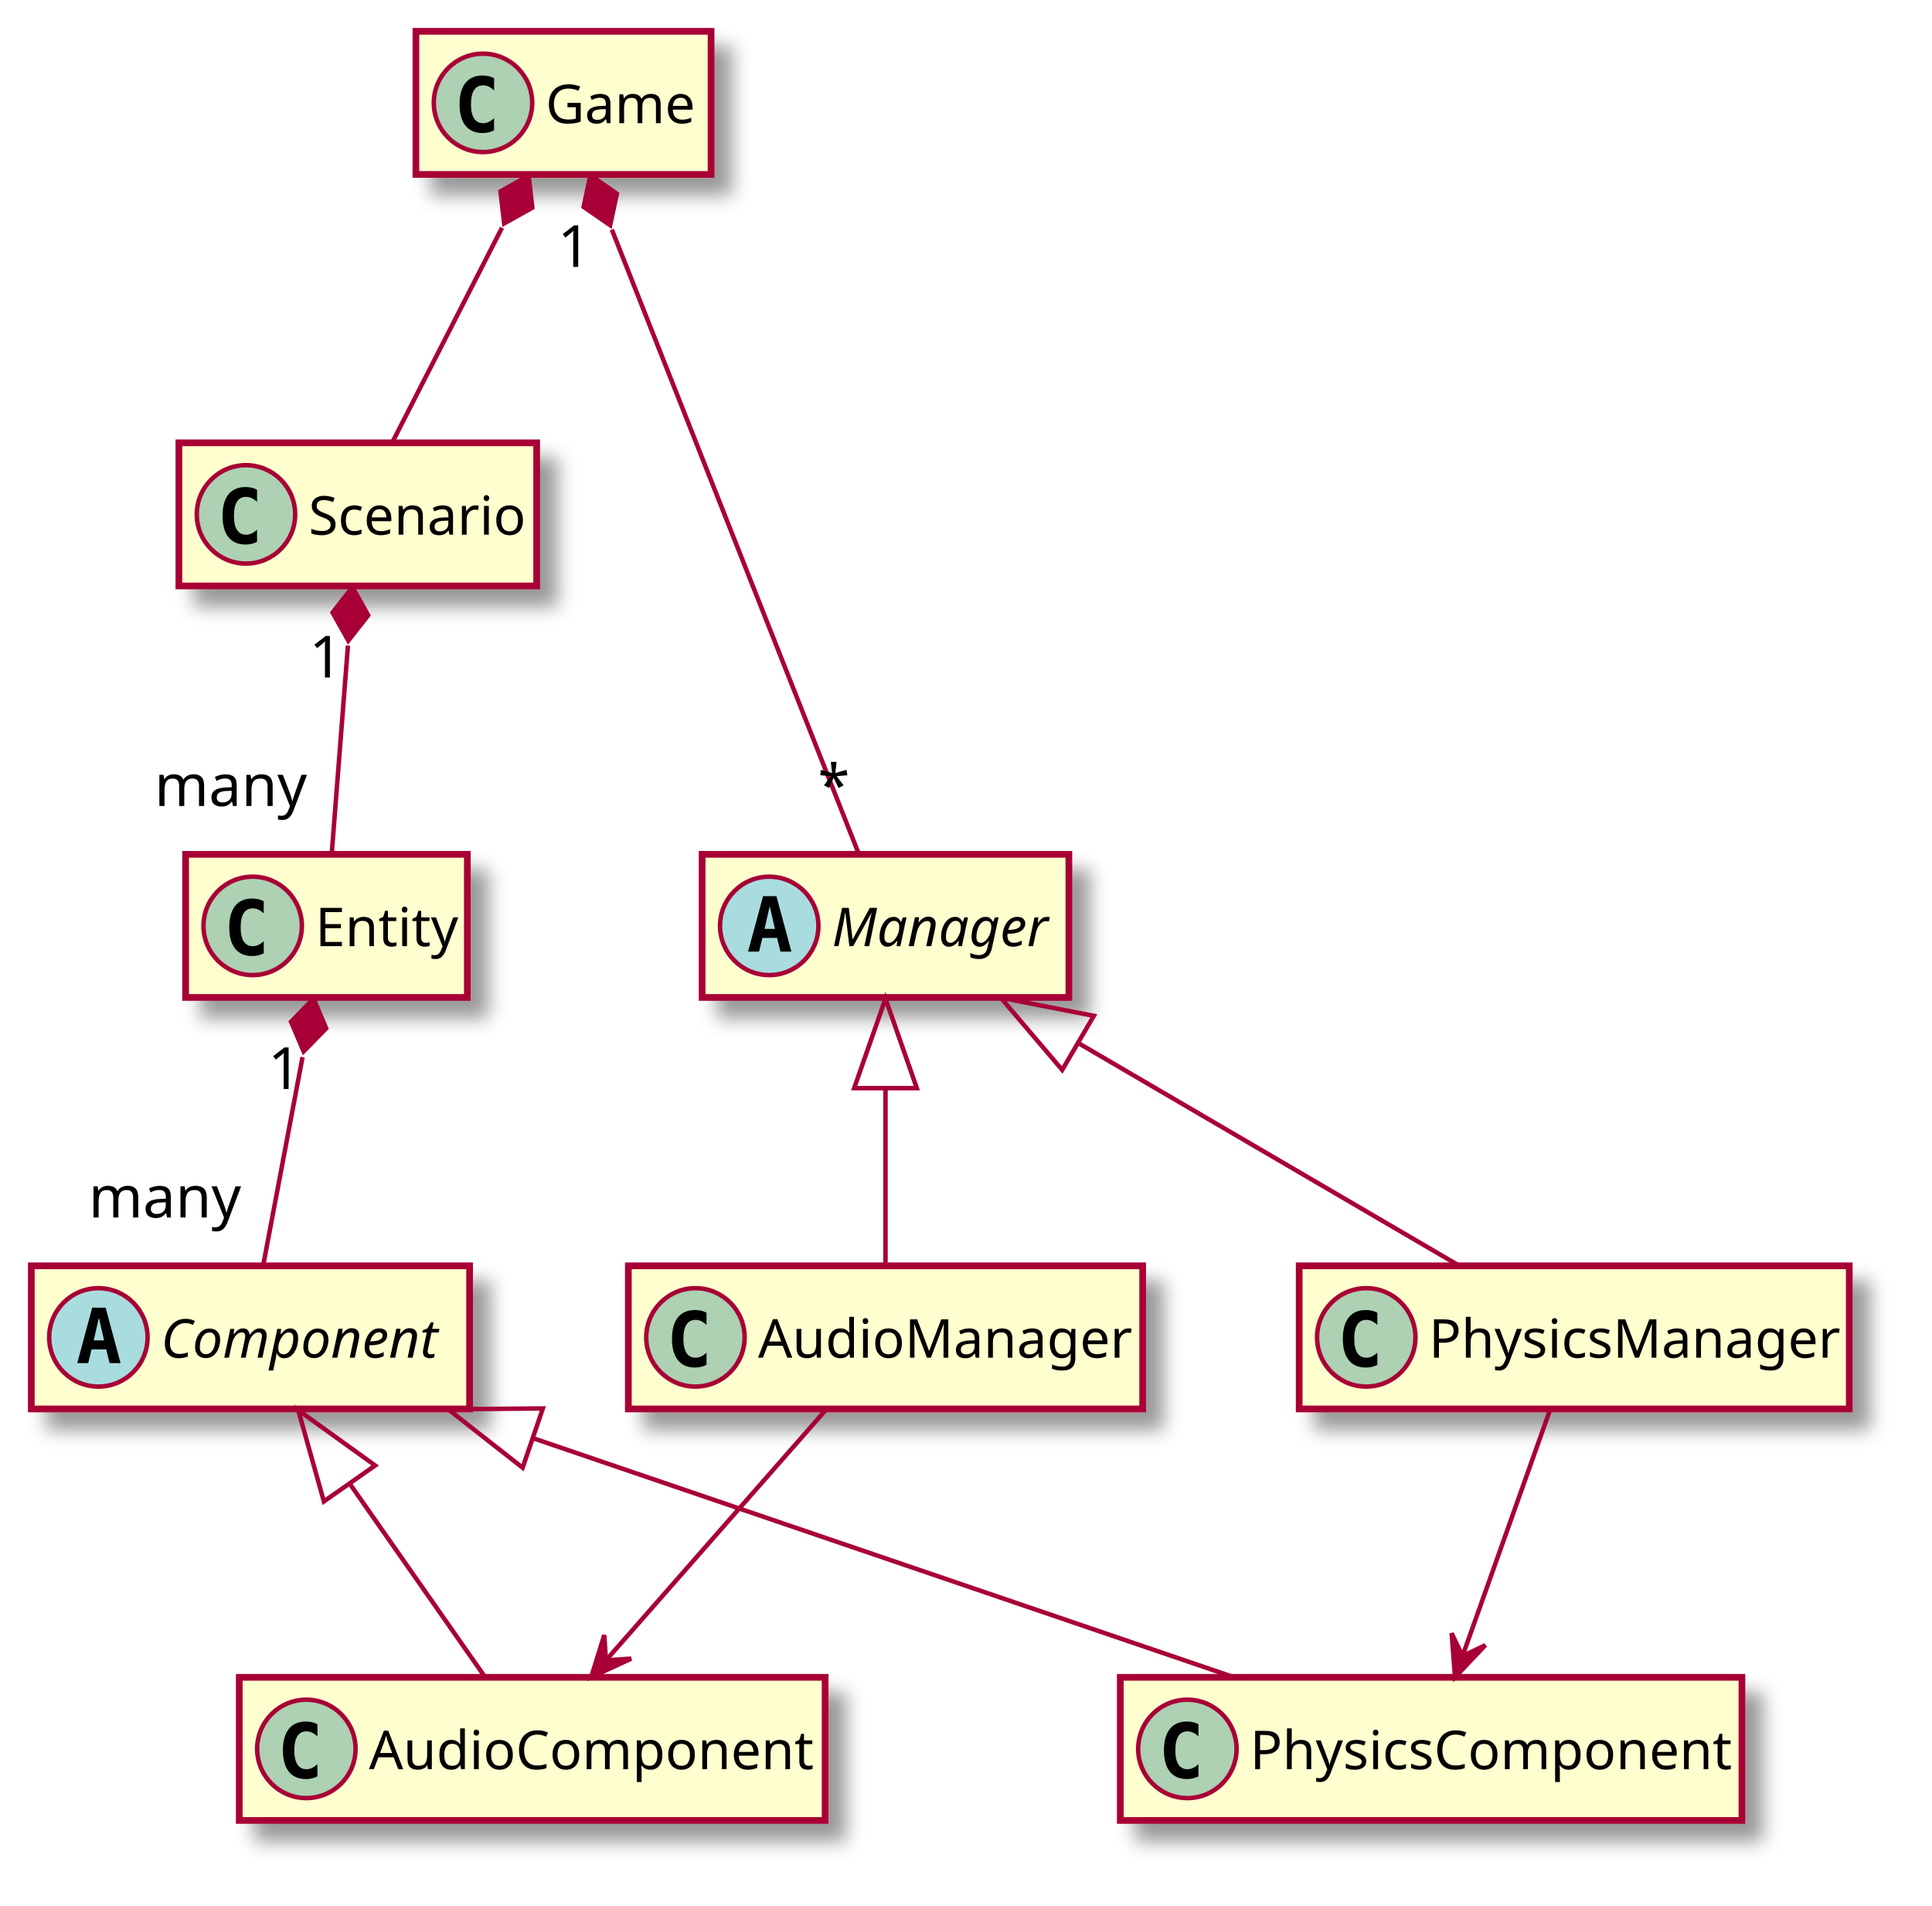
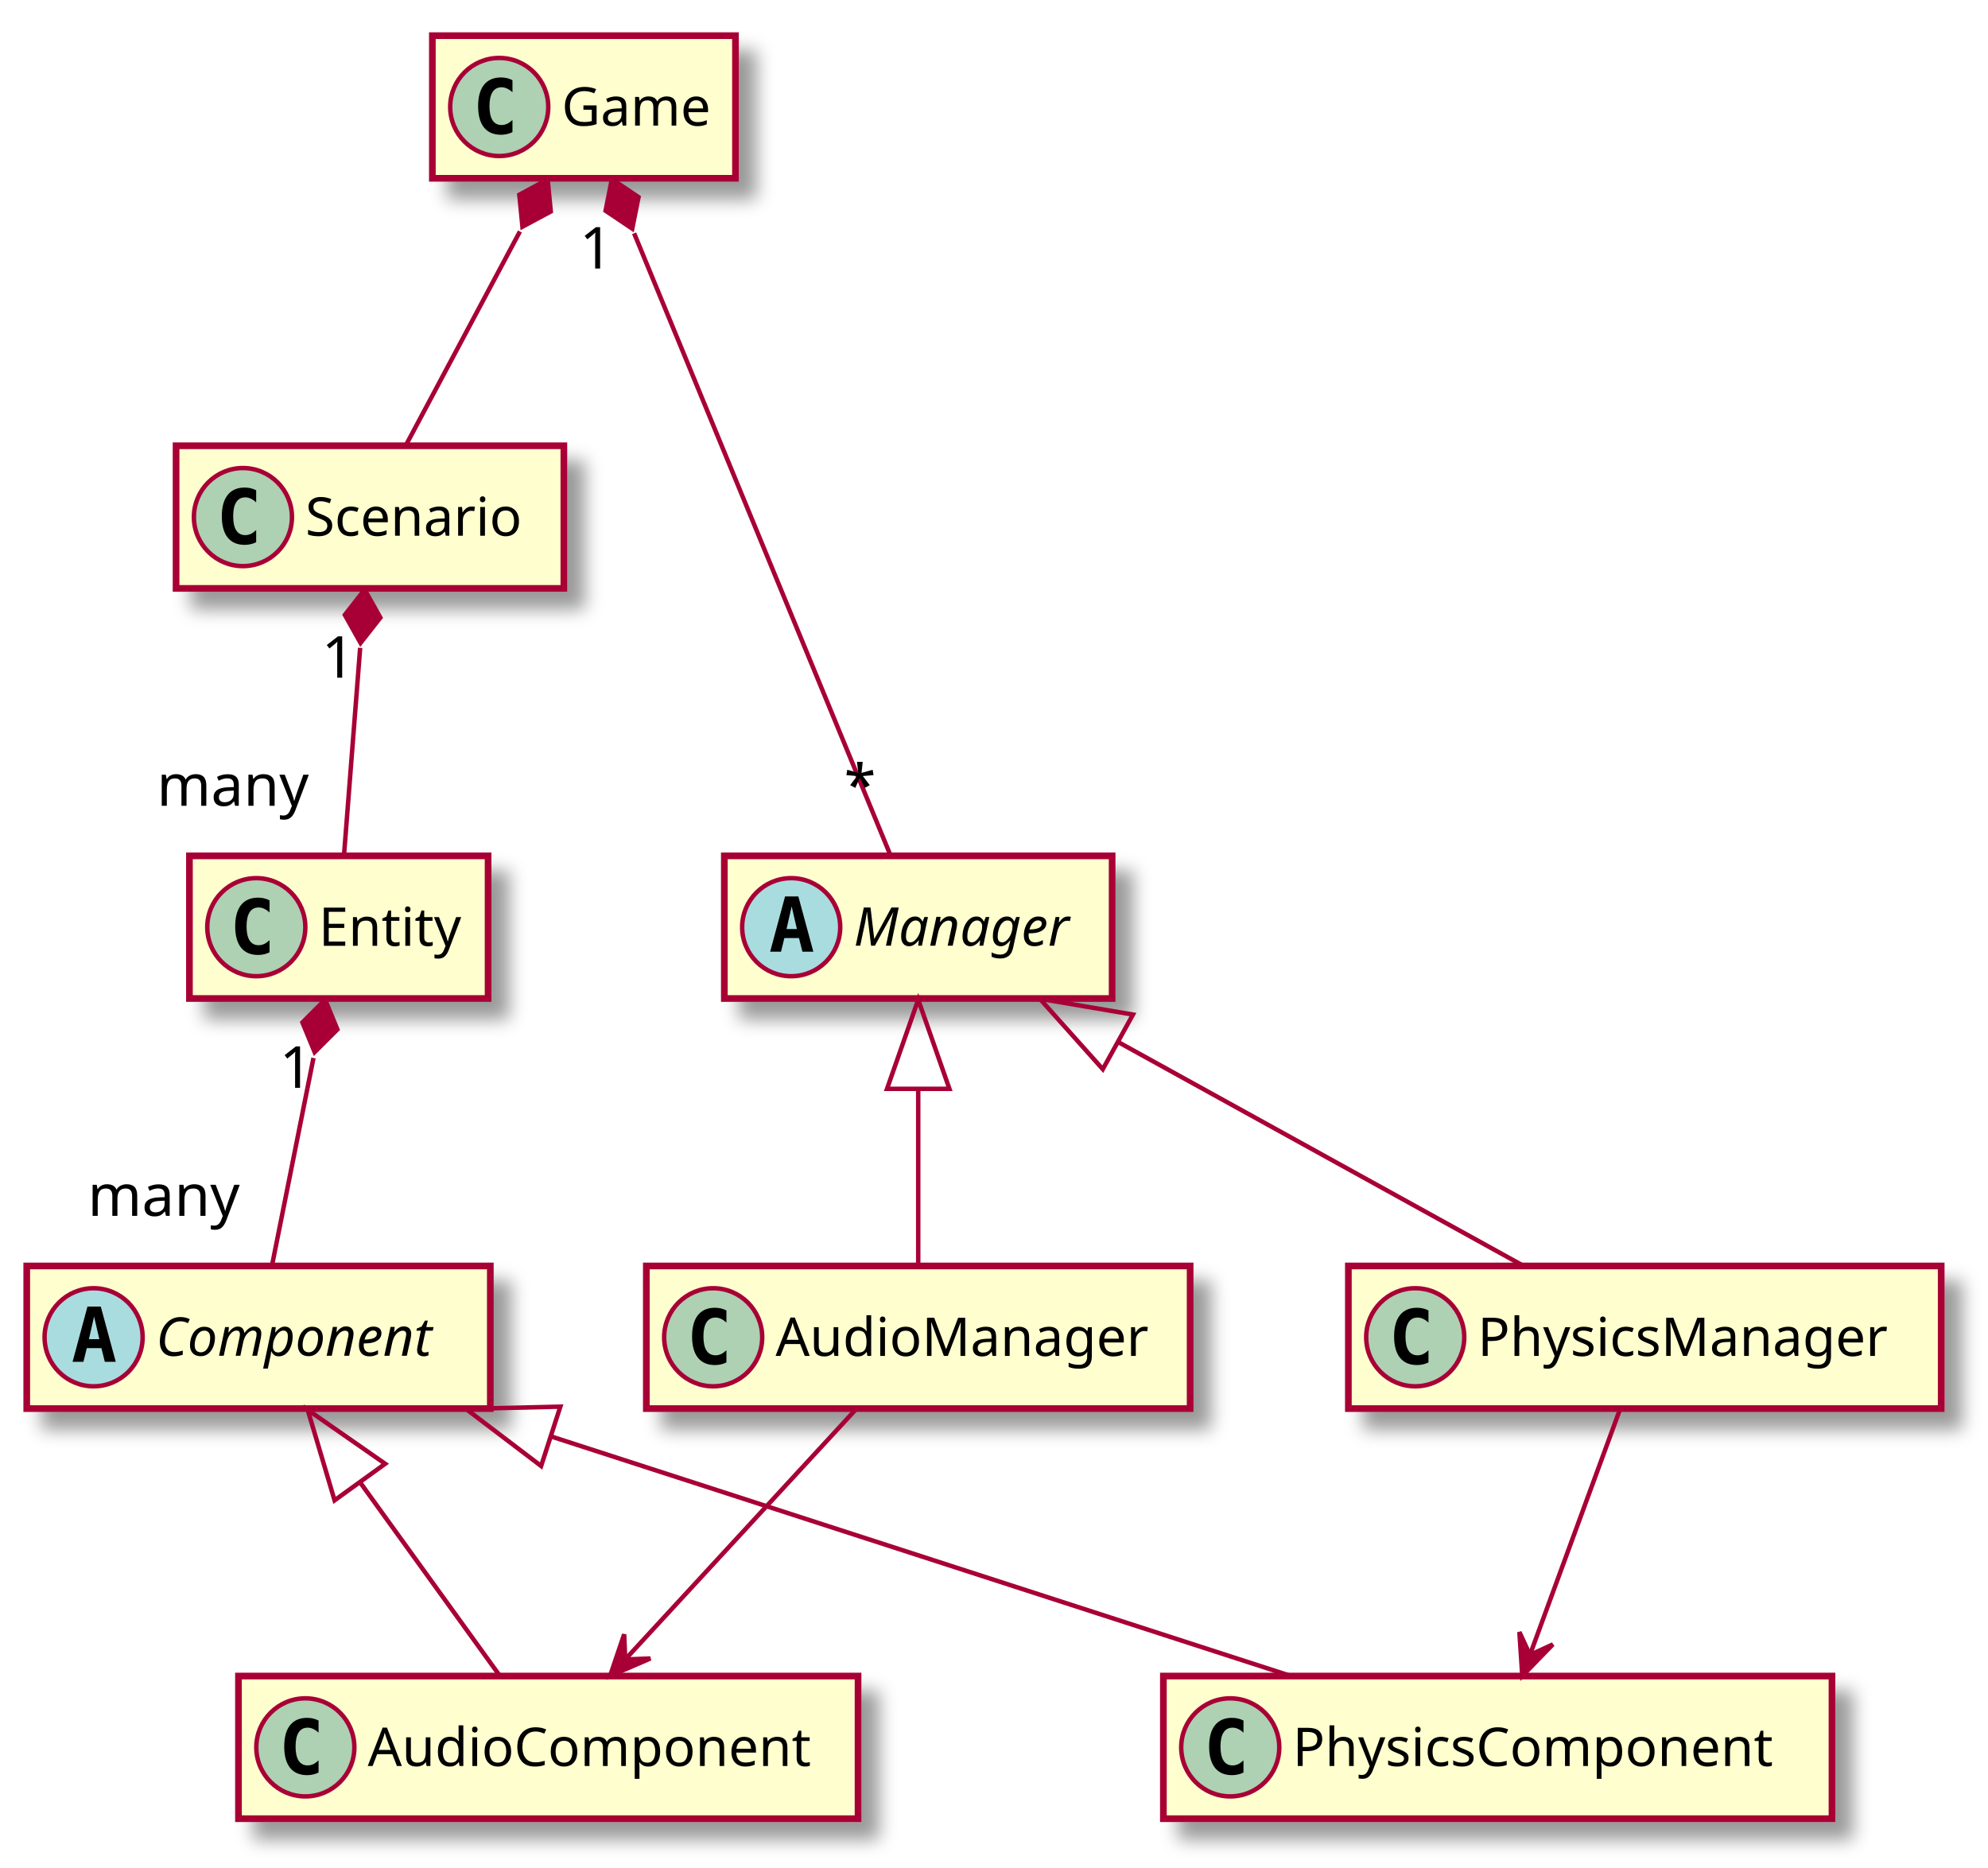
- <svg xmlns="http://www.w3.org/2000/svg" contentScriptType="application/ecmascript" contentStyleType="text/css" height="426px" preserveAspectRatio="none" style="width:432px;height:426px;" version="1.1" viewBox="0 0 432 426" width="432px" zoomAndPan="magnify">
+ <svg xmlns="http://www.w3.org/2000/svg" contentScriptType="application/ecmascript" contentStyleType="text/css" height="419px" preserveAspectRatio="none" style="width:446px;height:419px;" version="1.1" viewBox="0 0 446 419" width="446px" zoomAndPan="magnify">
  <defs>
    <filter height="300%" id="f1g29ad0pdiwiv" width="300%" x="-1" y="-1">
      <feGaussianBlur result="blurOut" stdDeviation="2.0" />
      <feColorMatrix in="blurOut" result="blurOut2" type="matrix" values="0 0 0 0 0 0 0 0 0 0 0 0 0 0 0 0 0 0 .4 0" />
      <feOffset dx="4.0" dy="4.0" in="blurOut2" result="blurOut3" />
      <feBlend in="SourceGraphic" in2="blurOut3" mode="normal" />
    </filter>
  </defs>
  <g>
-     <rect codeLine="1" fill="#FEFECE" filter="url(#f1g29ad0pdiwiv)" height="32" id="Manager" style="stroke: #A80036; stroke-width: 1.5;" width="82" x="157" y="191" />
-     <ellipse cx="172" cy="207" fill="#A9DCDF" rx="11" ry="11" style="stroke: #A80036; stroke-width: 1.0;" />
-     <path d="M172.113,202.598 L170.959,207.67 L173.275,207.67 Z M170.619,200.357 L173.616,200.357 L176.961,212.75 L174.512,212.75 L173.749,209.687 L170.47,209.687 L169.723,212.75 L167.274,212.75 Z " />
-     <text fill="#000000" font-family="sans-serif" font-size="12" font-style="italic" lengthAdjust="spacingAndGlyphs" textLength="50" x="186" y="211.535">Manager</text>
-     <rect codeLine="2" fill="#FEFECE" filter="url(#f1g29ad0pdiwiv)" height="32" id="Component" style="stroke: #A80036; stroke-width: 1.5;" width="98" x="7" y="283" />
-     <ellipse cx="22" cy="299" fill="#A9DCDF" rx="11" ry="11" style="stroke: #A80036; stroke-width: 1.0;" />
-     <path d="M22.113,294.598 L20.959,299.67 L23.275,299.67 Z M20.619,292.357 L23.616,292.357 L26.961,304.75 L24.512,304.75 L23.748,301.687 L20.47,301.687 L19.723,304.75 L17.274,304.75 Z " />
-     <text fill="#000000" font-family="sans-serif" font-size="12" font-style="italic" lengthAdjust="spacingAndGlyphs" textLength="66" x="36" y="303.535">Component</text>
-     <rect fill="#FEFECE" filter="url(#f1g29ad0pdiwiv)" height="32" id="PhysicsManager" style="stroke: #A80036; stroke-width: 1.5;" width="123" x="290.5" y="283" />
-     <ellipse cx="305.5" cy="299" fill="#ADD1B2" rx="11" ry="11" style="stroke: #A80036; stroke-width: 1.0;" />
-     <path d="M307.973,305.143 Q307.392,305.442 306.753,305.591 Q306.114,305.741 305.408,305.741 Q302.901,305.741 301.582,304.089 Q300.262,302.437 300.262,299.316 Q300.262,296.187 301.582,294.535 Q302.901,292.883 305.408,292.883 Q306.114,292.883 306.761,293.032 Q307.409,293.182 307.973,293.481 L307.973,296.203 Q307.342,295.622 306.749,295.352 Q306.155,295.082 305.524,295.082 Q304.18,295.082 303.495,296.149 Q302.81,297.216 302.81,299.316 Q302.81,301.408 303.495,302.474 Q304.18,303.541 305.524,303.541 Q306.155,303.541 306.749,303.271 Q307.342,303.002 307.973,302.42 Z " />
-     <text fill="#000000" font-family="sans-serif" font-size="12" lengthAdjust="spacingAndGlyphs" textLength="91" x="319.5" y="303.535">PhysicsManager</text>
-     <rect fill="#FEFECE" filter="url(#f1g29ad0pdiwiv)" height="32" id="AudioManager" style="stroke: #A80036; stroke-width: 1.5;" width="115" x="140.5" y="283" />
-     <ellipse cx="155.5" cy="299" fill="#ADD1B2" rx="11" ry="11" style="stroke: #A80036; stroke-width: 1.0;" />
-     <path d="M157.973,305.143 Q157.392,305.442 156.753,305.591 Q156.114,305.741 155.408,305.741 Q152.901,305.741 151.582,304.089 Q150.262,302.437 150.262,299.316 Q150.262,296.187 151.582,294.535 Q152.901,292.883 155.408,292.883 Q156.114,292.883 156.761,293.032 Q157.409,293.182 157.973,293.481 L157.973,296.203 Q157.342,295.622 156.749,295.352 Q156.155,295.082 155.524,295.082 Q154.18,295.082 153.495,296.149 Q152.81,297.216 152.81,299.316 Q152.81,301.408 153.495,302.474 Q154.18,303.541 155.524,303.541 Q156.155,303.541 156.749,303.271 Q157.342,303.002 157.973,302.42 Z " />
-     <text fill="#000000" font-family="sans-serif" font-size="12" lengthAdjust="spacingAndGlyphs" textLength="83" x="169.5" y="303.535">AudioManager</text>
-     <rect fill="#FEFECE" filter="url(#f1g29ad0pdiwiv)" height="32" id="Game" style="stroke: #A80036; stroke-width: 1.5;" width="66" x="93" y="7" />
-     <ellipse cx="108" cy="23" fill="#ADD1B2" rx="11" ry="11" style="stroke: #A80036; stroke-width: 1.0;" />
-     <path d="M110.473,29.143 Q109.892,29.442 109.253,29.591 Q108.614,29.741 107.908,29.741 Q105.401,29.741 104.082,28.089 Q102.762,26.437 102.762,23.316 Q102.762,20.186 104.082,18.535 Q105.401,16.883 107.908,16.883 Q108.614,16.883 109.261,17.032 Q109.909,17.182 110.473,17.48 L110.473,20.203 Q109.842,19.622 109.249,19.352 Q108.655,19.082 108.024,19.082 Q106.68,19.082 105.995,20.149 Q105.31,21.216 105.31,23.316 Q105.31,25.408 105.995,26.474 Q106.68,27.541 108.024,27.541 Q108.655,27.541 109.249,27.271 Q109.842,27.002 110.473,26.42 Z " />
-     <text fill="#000000" font-family="sans-serif" font-size="12" lengthAdjust="spacingAndGlyphs" textLength="34" x="122" y="27.535">Game</text>
-     <rect fill="#FEFECE" filter="url(#f1g29ad0pdiwiv)" height="32" id="Scenario" style="stroke: #A80036; stroke-width: 1.5;" width="80" x="40" y="99" />
-     <ellipse cx="55" cy="115" fill="#ADD1B2" rx="11" ry="11" style="stroke: #A80036; stroke-width: 1.0;" />
-     <path d="M57.473,121.143 Q56.892,121.442 56.253,121.591 Q55.614,121.741 54.908,121.741 Q52.401,121.741 51.081,120.089 Q49.762,118.437 49.762,115.316 Q49.762,112.186 51.081,110.535 Q52.401,108.883 54.908,108.883 Q55.614,108.883 56.261,109.032 Q56.909,109.182 57.473,109.481 L57.473,112.203 Q56.842,111.622 56.249,111.352 Q55.655,111.082 55.024,111.082 Q53.68,111.082 52.995,112.149 Q52.31,113.216 52.31,115.316 Q52.31,117.408 52.995,118.474 Q53.68,119.541 55.024,119.541 Q55.655,119.541 56.249,119.271 Q56.842,119.001 57.473,118.42 Z " />
-     <text fill="#000000" font-family="sans-serif" font-size="12" lengthAdjust="spacingAndGlyphs" textLength="48" x="69" y="119.535">Scenario</text>
-     <rect fill="#FEFECE" filter="url(#f1g29ad0pdiwiv)" height="32" id="Entity" style="stroke: #A80036; stroke-width: 1.5;" width="63" x="41.5" y="191" />
-     <ellipse cx="56.5" cy="207" fill="#ADD1B2" rx="11" ry="11" style="stroke: #A80036; stroke-width: 1.0;" />
-     <path d="M58.973,213.143 Q58.392,213.442 57.753,213.591 Q57.114,213.741 56.408,213.741 Q53.901,213.741 52.581,212.089 Q51.262,210.437 51.262,207.316 Q51.262,204.186 52.581,202.535 Q53.901,200.883 56.408,200.883 Q57.114,200.883 57.761,201.032 Q58.409,201.182 58.973,201.481 L58.973,204.203 Q58.342,203.622 57.749,203.352 Q57.155,203.083 56.524,203.083 Q55.18,203.083 54.495,204.149 Q53.81,205.216 53.81,207.316 Q53.81,209.408 54.495,210.474 Q55.18,211.541 56.524,211.541 Q57.155,211.541 57.749,211.271 Q58.342,211.001 58.973,210.42 Z " />
-     <text fill="#000000" font-family="sans-serif" font-size="12" lengthAdjust="spacingAndGlyphs" textLength="31" x="70.5" y="211.535">Entity</text>
-     <rect fill="#FEFECE" filter="url(#f1g29ad0pdiwiv)" height="32" id="PhysicsComponent" style="stroke: #A80036; stroke-width: 1.5;" width="139" x="250.5" y="375" />
-     <ellipse cx="265.5" cy="391" fill="#ADD1B2" rx="11" ry="11" style="stroke: #A80036; stroke-width: 1.0;" />
-     <path d="M267.973,397.143 Q267.392,397.442 266.753,397.591 Q266.114,397.741 265.408,397.741 Q262.901,397.741 261.582,396.089 Q260.262,394.437 260.262,391.316 Q260.262,388.187 261.582,386.535 Q262.901,384.883 265.408,384.883 Q266.114,384.883 266.761,385.032 Q267.409,385.182 267.973,385.481 L267.973,388.203 Q267.342,387.622 266.749,387.352 Q266.155,387.082 265.524,387.082 Q264.18,387.082 263.495,388.149 Q262.81,389.216 262.81,391.316 Q262.81,393.408 263.495,394.474 Q264.18,395.541 265.524,395.541 Q266.155,395.541 266.749,395.271 Q267.342,395.002 267.973,394.42 Z " />
-     <text fill="#000000" font-family="sans-serif" font-size="12" lengthAdjust="spacingAndGlyphs" textLength="107" x="279.5" y="395.535">PhysicsComponent</text>
-     <rect fill="#FEFECE" filter="url(#f1g29ad0pdiwiv)" height="32" id="AudioComponent" style="stroke: #A80036; stroke-width: 1.5;" width="131" x="53.5" y="375" />
-     <ellipse cx="68.5" cy="391" fill="#ADD1B2" rx="11" ry="11" style="stroke: #A80036; stroke-width: 1.0;" />
-     <path d="M70.973,397.143 Q70.392,397.442 69.753,397.591 Q69.114,397.741 68.408,397.741 Q65.901,397.741 64.582,396.089 Q63.262,394.437 63.262,391.316 Q63.262,388.187 64.582,386.535 Q65.901,384.883 68.408,384.883 Q69.114,384.883 69.761,385.032 Q70.409,385.182 70.973,385.481 L70.973,388.203 Q70.342,387.622 69.749,387.352 Q69.155,387.082 68.524,387.082 Q67.18,387.082 66.495,388.149 Q65.81,389.216 65.81,391.316 Q65.81,393.408 66.495,394.474 Q67.18,395.541 68.524,395.541 Q69.155,395.541 69.749,395.271 Q70.342,395.002 70.973,394.42 Z " />
-     <text fill="#000000" font-family="sans-serif" font-size="12" lengthAdjust="spacingAndGlyphs" textLength="99" x="82.5" y="395.535">AudioComponent</text>
-     <path codeLine="3" d="M241.34,233.33 C268.66,249.29 303.02,269.37 326.14,282.89 " fill="none" id="Manager-backto-PhysicsManager" style="stroke: #A80036; stroke-width: 1.0;" />
-     <polygon fill="none" points="237.51,239.2,223.78,223.06,244.58,227.11,237.51,239.2" style="stroke: #A80036; stroke-width: 1.0;" />
-     <path codeLine="4" d="M198,243.61 C198,257.31 198,272.22 198,282.96 " fill="none" id="Manager-backto-AudioManager" style="stroke: #A80036; stroke-width: 1.0;" />
-     <polygon fill="none" points="191,243.27,198,223.27,205,243.27,191,243.27" style="stroke: #A80036; stroke-width: 1.0;" />
-     <path codeLine="5" d="M136.81,51.33 C152.21,90.26 179.93,160.32 192.05,190.97 " fill="none" id="Game-backto-Manager" style="stroke: #A80036; stroke-width: 1.0;" />
-     <polygon fill="#A80036" points="132.01,39.2,130.5,46.251,136.428,50.357,137.938,43.306,132.01,39.2" style="stroke: #A80036; stroke-width: 1.0;" />
-     <text fill="#000000" font-family="sans-serif" font-size="13" lengthAdjust="spacingAndGlyphs" textLength="8" x="124.676" y="59.67">1</text>
-     <text fill="#000000" font-family="sans-serif" font-size="13" lengthAdjust="spacingAndGlyphs" textLength="6" x="182.862" y="180.211">*</text>
-     <path codeLine="6" d="M112.24,50.93 C104.2,66.65 94.37,85.89 87.69,98.96 " fill="none" id="Game-backto-Scenario" style="stroke: #A80036; stroke-width: 1.0;" />
-     <polygon fill="#A80036" points="118.2,39.27,111.908,42.792,112.739,49.955,119.031,46.433,118.2,39.27" style="stroke: #A80036; stroke-width: 1.0;" />
-     <path codeLine="7" d="M77.8,144.34 C76.59,159.79 75.16,178.28 74.17,190.96 " fill="none" id="Scenario-backto-Entity" style="stroke: #A80036; stroke-width: 1.0;" />
-     <polygon fill="#A80036" points="78.81,131.27,74.36,136.944,77.887,143.234,82.336,137.56,78.81,131.27" style="stroke: #A80036; stroke-width: 1.0;" />
-     <text fill="#000000" font-family="sans-serif" font-size="13" lengthAdjust="spacingAndGlyphs" textLength="8" x="69.156" y="151.464">1</text>
-     <text fill="#000000" font-family="sans-serif" font-size="13" lengthAdjust="spacingAndGlyphs" textLength="34" x="34.531" y="180.198">many</text>
-     <path codeLine="8" d="M67.65,236.34 C64.73,251.79 61.24,270.28 58.84,282.96 " fill="none" id="Entity-backto-Component" style="stroke: #A80036; stroke-width: 1.0;" />
-     <polygon fill="#A80036" points="70.12,223.27,65.075,228.423,67.891,235.061,72.936,229.909,70.12,223.27" style="stroke: #A80036; stroke-width: 1.0;" />
-     <text fill="#000000" font-family="sans-serif" font-size="13" lengthAdjust="spacingAndGlyphs" textLength="8" x="59.927" y="243.464">1</text>
-     <text fill="#000000" font-family="sans-serif" font-size="13" lengthAdjust="spacingAndGlyphs" textLength="34" x="19.796" y="272.198">many</text>
-     <path codeLine="9" d="M119.4,321.61 C167.66,338.07 232.88,360.3 275.67,374.89 " fill="none" id="Component-backto-PhysicsComponent" style="stroke: #A80036; stroke-width: 1.0;" />
-     <polygon fill="none" points="116.86,328.14,100.19,315.06,121.38,314.89,116.86,328.14" style="stroke: #A80036; stroke-width: 1.0;" />
-     <path codeLine="10" d="M78.19,331.69 C88.48,346.4 100.23,363.18 108.47,374.96 " fill="none" id="Component-backto-AudioComponent" style="stroke: #A80036; stroke-width: 1.0;" />
-     <polygon fill="none" points="72.42,335.67,66.69,315.27,83.89,327.64,72.42,335.67" style="stroke: #A80036; stroke-width: 1.0;" />
-     <path codeLine="11" d="M346.57,315.27 C341.21,330.36 332.97,353.52 327.09,370.06 " fill="none" id="PhysicsManager-to-PhysicsComponent" style="stroke: #A80036; stroke-width: 1.0;" />
-     <polygon fill="#A80036" points="325.35,374.96,332.127,367.814,327.021,370.247,324.587,365.141,325.35,374.96" style="stroke: #A80036; stroke-width: 1.0;" />
-     <path codeLine="12" d="M184.6,315.27 C171.13,330.62 150.32,354.32 135.76,370.9 " fill="none" id="AudioManager-to-AudioComponent" style="stroke: #A80036; stroke-width: 1.0;" />
-     <polygon fill="#A80036" points="132.2,374.96,141.136,370.818,135.492,371.196,135.114,365.552,132.2,374.96" style="stroke: #A80036; stroke-width: 1.0;" />
+     <rect fill="#FEFECE" filter="url(#f1g29ad0pdiwiv)" height="32" id="Manager" style="stroke: #A80036; stroke-width: 1.5;" width="87" x="162.5" y="192" />
+     <ellipse cx="177.5" cy="208" fill="#A9DCDF" rx="11" ry="11" style="stroke: #A80036; stroke-width: 1.0;" />
+     <path d="M177.609,203.344 L176.453,208.422 L178.781,208.422 L177.609,203.344 Z M176.125,201.109 L179.109,201.109 L182.469,213.5 L180.016,213.5 L179.25,210.438 L175.969,210.438 L175.219,213.5 L172.781,213.5 L176.125,201.109 Z " />
+     <text fill="#000000" font-family="sans-serif" font-size="12" font-style="italic" lengthAdjust="spacingAndGlyphs" textLength="55" x="191.5" y="212.154">Manager</text>
+     <rect fill="#FEFECE" filter="url(#f1g29ad0pdiwiv)" height="32" id="Component" style="stroke: #A80036; stroke-width: 1.5;" width="104" x="6" y="284" />
+     <ellipse cx="21" cy="300" fill="#A9DCDF" rx="11" ry="11" style="stroke: #A80036; stroke-width: 1.0;" />
+     <path d="M21.109,295.344 L19.953,300.422 L22.281,300.422 L21.109,295.344 Z M19.625,293.109 L22.609,293.109 L25.969,305.5 L23.516,305.5 L22.75,302.438 L19.469,302.438 L18.719,305.5 L16.281,305.5 L19.625,293.109 Z " />
+     <text fill="#000000" font-family="sans-serif" font-size="12" font-style="italic" lengthAdjust="spacingAndGlyphs" textLength="72" x="35" y="304.154">Component</text>
+     <rect fill="#FEFECE" filter="url(#f1g29ad0pdiwiv)" height="32" id="PhysicsManager" style="stroke: #A80036; stroke-width: 1.5;" width="133" x="302.5" y="284" />
+     <ellipse cx="317.5" cy="300" fill="#ADD1B2" rx="11" ry="11" style="stroke: #A80036; stroke-width: 1.0;" />
+     <path d="M320.469,305.641 Q319.891,305.938 319.25,306.078 Q318.609,306.234 317.906,306.234 Q315.406,306.234 314.078,304.594 Q312.766,302.938 312.766,299.812 Q312.766,296.688 314.078,295.031 Q315.406,293.375 317.906,293.375 Q318.609,293.375 319.25,293.531 Q319.906,293.688 320.469,293.984 L320.469,296.703 Q319.844,296.125 319.25,295.859 Q318.656,295.578 318.031,295.578 Q316.688,295.578 316,296.656 Q315.312,297.719 315.312,299.812 Q315.312,301.906 316,302.984 Q316.688,304.047 318.031,304.047 Q318.656,304.047 319.25,303.781 Q319.844,303.5 320.469,302.922 L320.469,305.641 Z " />
+     <text fill="#000000" font-family="sans-serif" font-size="12" lengthAdjust="spacingAndGlyphs" textLength="101" x="331.5" y="304.181">PhysicsManager</text>
+     <rect fill="#FEFECE" filter="url(#f1g29ad0pdiwiv)" height="32" id="AudioManager" style="stroke: #A80036; stroke-width: 1.5;" width="122" x="145" y="284" />
+     <ellipse cx="160" cy="300" fill="#ADD1B2" rx="11" ry="11" style="stroke: #A80036; stroke-width: 1.0;" />
+     <path d="M162.969,305.641 Q162.391,305.938 161.75,306.078 Q161.109,306.234 160.406,306.234 Q157.906,306.234 156.578,304.594 Q155.266,302.938 155.266,299.812 Q155.266,296.688 156.578,295.031 Q157.906,293.375 160.406,293.375 Q161.109,293.375 161.75,293.531 Q162.406,293.688 162.969,293.984 L162.969,296.703 Q162.344,296.125 161.75,295.859 Q161.156,295.578 160.531,295.578 Q159.188,295.578 158.5,296.656 Q157.812,297.719 157.812,299.812 Q157.812,301.906 158.5,302.984 Q159.188,304.047 160.531,304.047 Q161.156,304.047 161.75,303.781 Q162.344,303.5 162.969,302.922 L162.969,305.641 Z " />
+     <text fill="#000000" font-family="sans-serif" font-size="12" lengthAdjust="spacingAndGlyphs" textLength="90" x="174" y="304.181">AudioManager</text>
+     <rect fill="#FEFECE" filter="url(#f1g29ad0pdiwiv)" height="32" id="Game" style="stroke: #A80036; stroke-width: 1.5;" width="68" x="97" y="8" />
+     <ellipse cx="112" cy="24" fill="#ADD1B2" rx="11" ry="11" style="stroke: #A80036; stroke-width: 1.0;" />
+     <path d="M114.969,29.641 Q114.391,29.938 113.75,30.078 Q113.109,30.234 112.406,30.234 Q109.906,30.234 108.578,28.594 Q107.266,26.938 107.266,23.812 Q107.266,20.688 108.578,19.031 Q109.906,17.375 112.406,17.375 Q113.109,17.375 113.75,17.531 Q114.406,17.688 114.969,17.984 L114.969,20.703 Q114.344,20.125 113.75,19.859 Q113.156,19.578 112.531,19.578 Q111.188,19.578 110.5,20.656 Q109.812,21.719 109.812,23.812 Q109.812,25.906 110.5,26.984 Q111.188,28.047 112.531,28.047 Q113.156,28.047 113.75,27.781 Q114.344,27.5 114.969,26.922 L114.969,29.641 Z " />
+     <text fill="#000000" font-family="sans-serif" font-size="12" lengthAdjust="spacingAndGlyphs" textLength="36" x="126" y="28.181">Game</text>
+     <rect fill="#FEFECE" filter="url(#f1g29ad0pdiwiv)" height="32" id="Scenario" style="stroke: #A80036; stroke-width: 1.5;" width="87" x="39.5" y="100" />
+     <ellipse cx="54.5" cy="116" fill="#ADD1B2" rx="11" ry="11" style="stroke: #A80036; stroke-width: 1.0;" />
+     <path d="M57.469,121.641 Q56.891,121.938 56.25,122.078 Q55.609,122.234 54.906,122.234 Q52.406,122.234 51.078,120.594 Q49.766,118.938 49.766,115.812 Q49.766,112.688 51.078,111.031 Q52.406,109.375 54.906,109.375 Q55.609,109.375 56.25,109.531 Q56.906,109.688 57.469,109.984 L57.469,112.703 Q56.844,112.125 56.25,111.859 Q55.656,111.578 55.031,111.578 Q53.688,111.578 53,112.656 Q52.312,113.719 52.312,115.812 Q52.312,117.906 53,118.984 Q53.688,120.047 55.031,120.047 Q55.656,120.047 56.25,119.781 Q56.844,119.5 57.469,118.922 L57.469,121.641 Z " />
+     <text fill="#000000" font-family="sans-serif" font-size="12" lengthAdjust="spacingAndGlyphs" textLength="55" x="68.5" y="120.181">Scenario</text>
+     <rect fill="#FEFECE" filter="url(#f1g29ad0pdiwiv)" height="32" id="Entity" style="stroke: #A80036; stroke-width: 1.5;" width="67" x="42.5" y="192" />
+     <ellipse cx="57.5" cy="208" fill="#ADD1B2" rx="11" ry="11" style="stroke: #A80036; stroke-width: 1.0;" />
+     <path d="M60.469,213.641 Q59.891,213.938 59.25,214.078 Q58.609,214.234 57.906,214.234 Q55.406,214.234 54.078,212.594 Q52.766,210.938 52.766,207.812 Q52.766,204.688 54.078,203.031 Q55.406,201.375 57.906,201.375 Q58.609,201.375 59.25,201.531 Q59.906,201.688 60.469,201.984 L60.469,204.703 Q59.844,204.125 59.25,203.859 Q58.656,203.578 58.031,203.578 Q56.688,203.578 56,204.656 Q55.312,205.719 55.312,207.812 Q55.312,209.906 56,210.984 Q56.688,212.047 58.031,212.047 Q58.656,212.047 59.25,211.781 Q59.844,211.5 60.469,210.922 L60.469,213.641 Z " />
+     <text fill="#000000" font-family="sans-serif" font-size="12" lengthAdjust="spacingAndGlyphs" textLength="35" x="71.5" y="212.181">Entity</text>
+     <rect fill="#FEFECE" filter="url(#f1g29ad0pdiwiv)" height="32" id="PhysicsComponent" style="stroke: #A80036; stroke-width: 1.5;" width="150" x="261" y="376" />
+     <ellipse cx="276" cy="392" fill="#ADD1B2" rx="11" ry="11" style="stroke: #A80036; stroke-width: 1.0;" />
+     <path d="M278.969,397.641 Q278.391,397.938 277.75,398.078 Q277.109,398.234 276.406,398.234 Q273.906,398.234 272.578,396.594 Q271.266,394.938 271.266,391.812 Q271.266,388.688 272.578,387.031 Q273.906,385.375 276.406,385.375 Q277.109,385.375 277.75,385.531 Q278.406,385.688 278.969,385.984 L278.969,388.703 Q278.344,388.125 277.75,387.859 Q277.156,387.578 276.531,387.578 Q275.188,387.578 274.5,388.656 Q273.812,389.719 273.812,391.812 Q273.812,393.906 274.5,394.984 Q275.188,396.047 276.531,396.047 Q277.156,396.047 277.75,395.781 Q278.344,395.5 278.969,394.922 L278.969,397.641 Z " />
+     <text fill="#000000" font-family="sans-serif" font-size="12" lengthAdjust="spacingAndGlyphs" textLength="118" x="290" y="396.181">PhysicsComponent</text>
+     <rect fill="#FEFECE" filter="url(#f1g29ad0pdiwiv)" height="32" id="AudioComponent" style="stroke: #A80036; stroke-width: 1.5;" width="139" x="53.5" y="376" />
+     <ellipse cx="68.5" cy="392" fill="#ADD1B2" rx="11" ry="11" style="stroke: #A80036; stroke-width: 1.0;" />
+     <path d="M71.469,397.641 Q70.891,397.938 70.25,398.078 Q69.609,398.234 68.906,398.234 Q66.406,398.234 65.078,396.594 Q63.766,394.938 63.766,391.812 Q63.766,388.688 65.078,387.031 Q66.406,385.375 68.906,385.375 Q69.609,385.375 70.25,385.531 Q70.906,385.688 71.469,385.984 L71.469,388.703 Q70.844,388.125 70.25,387.859 Q69.656,387.578 69.031,387.578 Q67.688,387.578 67,388.656 Q66.312,389.719 66.312,391.812 Q66.312,393.906 67,394.984 Q67.688,396.047 69.031,396.047 Q69.656,396.047 70.25,395.781 Q70.844,395.5 71.469,394.922 L71.469,397.641 Z " />
+     <text fill="#000000" font-family="sans-serif" font-size="12" lengthAdjust="spacingAndGlyphs" textLength="107" x="82.5" y="396.181">AudioComponent</text>
+     <path d="M251.04,233.87 C280.09,249.91 316.92,270.24 341.63,283.89 " fill="none" id="Manager-PhysicsManager" style="stroke: #A80036; stroke-width: 1.0;" />
+     <polygon fill="none" points="247.41,239.86,233.28,224.06,254.17,227.6,247.41,239.86" style="stroke: #A80036; stroke-width: 1.0;" />
+     <path d="M206,244.61 C206,258.31 206,273.22 206,283.96 " fill="none" id="Manager-AudioManager" style="stroke: #A80036; stroke-width: 1.0;" />
+     <polygon fill="none" points="199,244.27,206,224.27,213,244.27,199,244.27" style="stroke: #A80036; stroke-width: 1.0;" />
+     <path d="M142.26,52.33 C158.3,91.26 187.18,161.32 199.81,191.97 " fill="none" id="Game-Manager" style="stroke: #A80036; stroke-width: 1.0;" />
+     <polygon fill="#A80036" points="137.27,40.2,135.858,47.272,141.842,51.295,143.254,44.223,137.27,40.2" style="stroke: #A80036; stroke-width: 1.0;" />
+     <text fill="#000000" font-family="sans-serif" font-size="13" lengthAdjust="spacingAndGlyphs" textLength="8" x="130.022" y="60.24">1</text>
+     <text fill="#000000" font-family="sans-serif" font-size="13" lengthAdjust="spacingAndGlyphs" textLength="7" x="189.358" y="180.78">*</text>
+     <path d="M116.64,51.93 C108.25,67.65 97.99,86.89 91.02,99.96 " fill="none" id="Game-Scenario" style="stroke: #A80036; stroke-width: 1.0;" />
+     <polygon fill="#A80036" points="122.86,40.27,116.506,43.68,117.21,50.857,123.564,47.447,122.86,40.27" style="stroke: #A80036; stroke-width: 1.0;" />
+     <path d="M80.8,145.34 C79.59,160.79 78.16,179.28 77.17,191.96 " fill="none" id="Scenario-Entity" style="stroke: #A80036; stroke-width: 1.0;" />
+     <polygon fill="#A80036" points="81.81,132.27,77.36,137.944,80.887,144.234,85.336,138.56,81.81,132.27" style="stroke: #A80036; stroke-width: 1.0;" />
+     <text fill="#000000" font-family="sans-serif" font-size="13" lengthAdjust="spacingAndGlyphs" textLength="8" x="72.156" y="152.035">1</text>
+     <text fill="#000000" font-family="sans-serif" font-size="13" lengthAdjust="spacingAndGlyphs" textLength="36" x="35.174" y="180.766">many</text>
+     <path d="M70.33,237.34 C67.24,252.79 63.54,271.28 61.01,283.96 " fill="none" id="Entity-Component" style="stroke: #A80036; stroke-width: 1.0;" />
+     <polygon fill="#A80036" points="72.95,224.27,67.848,229.366,70.589,236.035,75.691,230.94,72.95,224.27" style="stroke: #A80036; stroke-width: 1.0;" />
+     <text fill="#000000" font-family="sans-serif" font-size="13" lengthAdjust="spacingAndGlyphs" textLength="8" x="62.703" y="244.035">1</text>
+     <text fill="#000000" font-family="sans-serif" font-size="13" lengthAdjust="spacingAndGlyphs" textLength="36" x="19.67" y="272.766">many</text>
+     <path d="M123.74,322.28 C174.67,338.77 243.96,361.2 289.32,375.89 " fill="none" id="Component-PhysicsComponent" style="stroke: #A80036; stroke-width: 1.0;" />
+     <polygon fill="none" points="121.4,328.88,104.53,316.06,125.71,315.56,121.4,328.88" style="stroke: #A80036; stroke-width: 1.0;" />
+     <path d="M80.89,332.69 C91.51,347.4 103.63,364.18 112.14,375.96 " fill="none" id="Component-AudioComponent" style="stroke: #A80036; stroke-width: 1.0;" />
+     <polygon fill="none" points="75.06,336.58,69.03,316.27,86.41,328.38,75.06,336.58" style="stroke: #A80036; stroke-width: 1.0;" />
+     <path d="M363.4,316.27 C357.87,331.36 349.38,354.52 343.31,371.06 " fill="none" id="PhysicsManager-PhysicsComponent" style="stroke: #A80036; stroke-width: 1.0;" />
+     <polygon fill="#A80036" points="341.52,375.96,348.381,368.894,343.246,371.267,340.872,366.132,341.52,375.96" style="stroke: #A80036; stroke-width: 1.0;" />
+     <path d="M191.92,316.27 C177.76,331.62 155.9,355.32 140.61,371.9 " fill="none" id="AudioManager-AudioComponent" style="stroke: #A80036; stroke-width: 1.0;" />
+     <polygon fill="#A80036" points="136.87,375.96,145.912,372.055,140.26,372.284,140.031,366.632,136.87,375.96" style="stroke: #A80036; stroke-width: 1.0;" />
  </g>
</svg>
